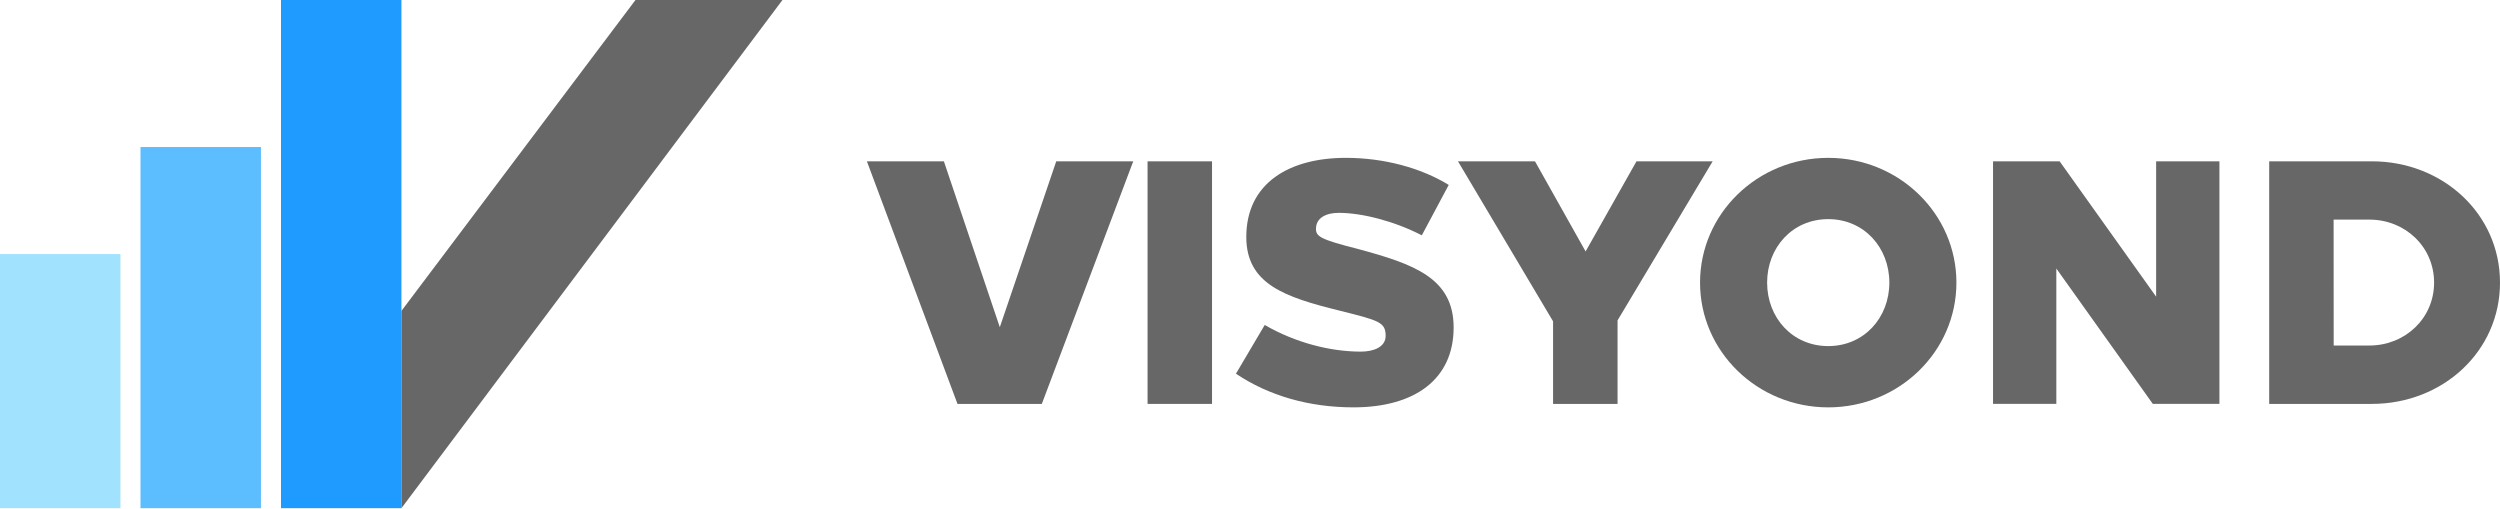
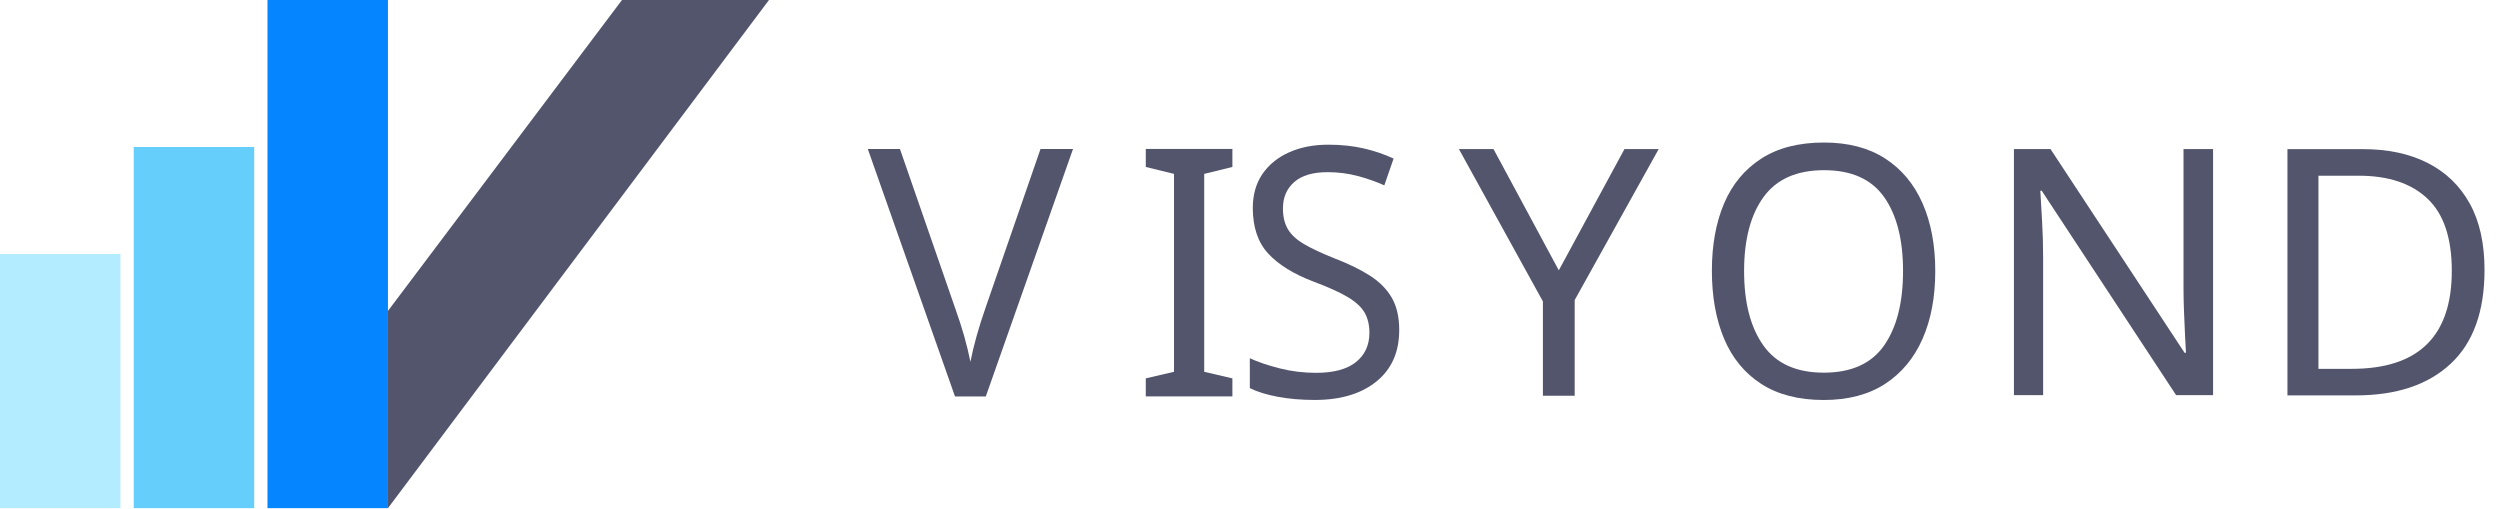
- <svg xmlns="http://www.w3.org/2000/svg" id="Layer_1" data-name="Layer 1" viewBox="0 0 1846.92 375.43">
-   <defs>
-     <style>.cls-1{fill:#a1e2ff;}.cls-2{fill:#5cbdff;}.cls-3{fill:#1f9aff;}.cls-4{fill:#676768;}</style>
-   </defs>
-   <rect class="cls-1" y="187.71" width="88.98" height="187.72" />
-   <rect class="cls-2" x="103.8" y="108.62" width="88.98" height="266.81" />
-   <rect class="cls-3" x="207.59" width="88.98" height="375.43" />
-   <polygon class="cls-4" points="296.57 375.43 296.57 229.69 469.47 0 578.06 0 296.57 375.43" />
-   <path class="cls-4" d="M994.19,116.61c28.1,0,55.36,7.31,76.09,20l-19.89,37.24c-20.18-10.43-44.06-16.61-61.43-16.6-9,0-16.76,3.52-16.76,11.83,0,5.59,3.19,7.78,30.7,14.76,41.52,11.21,71,21.48,71,58.1,0,38.15-28.56,59-74,59-32.88,0-62.63-8.63-86.83-24.86l21.27-36c22.78,13.15,48.43,19.68,71,19.69,9.72,0,18.33-3.52,18.33-11.64,0-10.2-5.07-11.38-34.2-18.68-39.93-9.91-68.75-19.38-68.75-54.38,0-40.19,32.24-58.45,73.52-58.46Z" />
-   <path class="cls-4" d="M1752.22,119.17c52.3,0,94.7,38.72,94.7,89.62s-42.4,89.6-94.7,89.6h-75.81V119.19Zm-28.17,136.09h26.39c26.39,0,47.79-20.09,47.79-46.5s-21.4-46.52-47.79-46.52H1724Z" />
-   <path class="cls-4" d="M1590.42,298.37l-71.27-100v100h-46.76V119.17h49.2l71.29,100v-100h46.76v179.2Z" />
-   <path class="cls-4" d="M1445.34,208.79c0,50.9-42.4,92.16-94.7,92.16s-94.7-41.26-94.7-92.16,42.4-92.17,94.7-92.17S1445.34,157.89,1445.34,208.79Zm-139.85,0c0,25.9,18.67,46.89,45.15,46.89s45.15-21,45.15-46.89-18.67-46.9-45.15-46.9S1305.49,182.89,1305.49,208.79Z" />
-   <path class="cls-4" d="M1195,298.39h-47.64v-61l-70.26-118.22H1134l37.39,66.58,37.6-66.58h56.27L1195,236.69Z" />
-   <path class="cls-4" d="M847.78,298.39V119.19h47.63v179.2Z" />
-   <path class="cls-4" d="M707.36,298.39,640.43,119.17h56.88l41.32,122.56,41.69-122.56H837.2L769.67,298.39Z" />
+ <svg xmlns="http://www.w3.org/2000/svg" version="1.1" id="Layer_1" x="0px" y="0px" viewBox="0 0 1846.9 375.4" style="enable-background:new 0 0 1846.9 375.4;" xml:space="preserve">
+   <style type="text/css">
+ 	.st0{fill:#B3EBFF;}
+ 	.st1{fill:#65CEFB;}
+ 	.st2{fill:#0585FF;}
+ 	.st3{fill:#52556C;}
+ 	.st4{font-family:'Loew-Heavy';}
+ 	.st5{font-size:256.932px;}
+ 	.st6{font-family:'HurmeGeometricSans4-Black';}
+ 	.st7{font-size:254.76px;}
+ 	.st8{font-size:254.621px;}
+ 	.st9{font-size:258.782px;}
+ 	.st10{font-size:255.221px;}
+ 	.st11{font-size:256.026px;}
+ </style>
+   <rect y="187.7" class="st0" width="89" height="187.7" />
+   <rect x="98.8" y="108.6" class="st1" width="89" height="266.8" />
+   <rect x="197.6" y="0" class="st2" width="89" height="375.4" />
+   <text transform="matrix(0.9525 0 0 1 910.8321 292.9036)" class="st3 st4 st5">S</text>
+   <text transform="matrix(0.9991 0 0 1 1665.183 292.0901)" class="st3 st6 st7">D</text>
+   <text transform="matrix(1.0208 0 0 1 1462.6 291.93)" class="st3 st6 st8">N</text>
+   <text transform="matrix(0.9676 0 0 1 1249.402 292.9026)" class="st3 st6 st9">O</text>
+   <text transform="matrix(1.0217 0 0 1 1077.784 292.3509)" class="st3 st6 st10">Y</text>
+   <text transform="matrix(0.9685 0 0 1 836.5489 292.8382)" class="st3 st6 st11">I</text>
+   <text transform="matrix(0.9867 0 0 1 641.1094 292.9026)" class="st3 st6 st11">V</text>
+   <polygon class="st3" points="286.6,375.4 286.6,229.7 459.5,0 568.1,0 " />
</svg>
